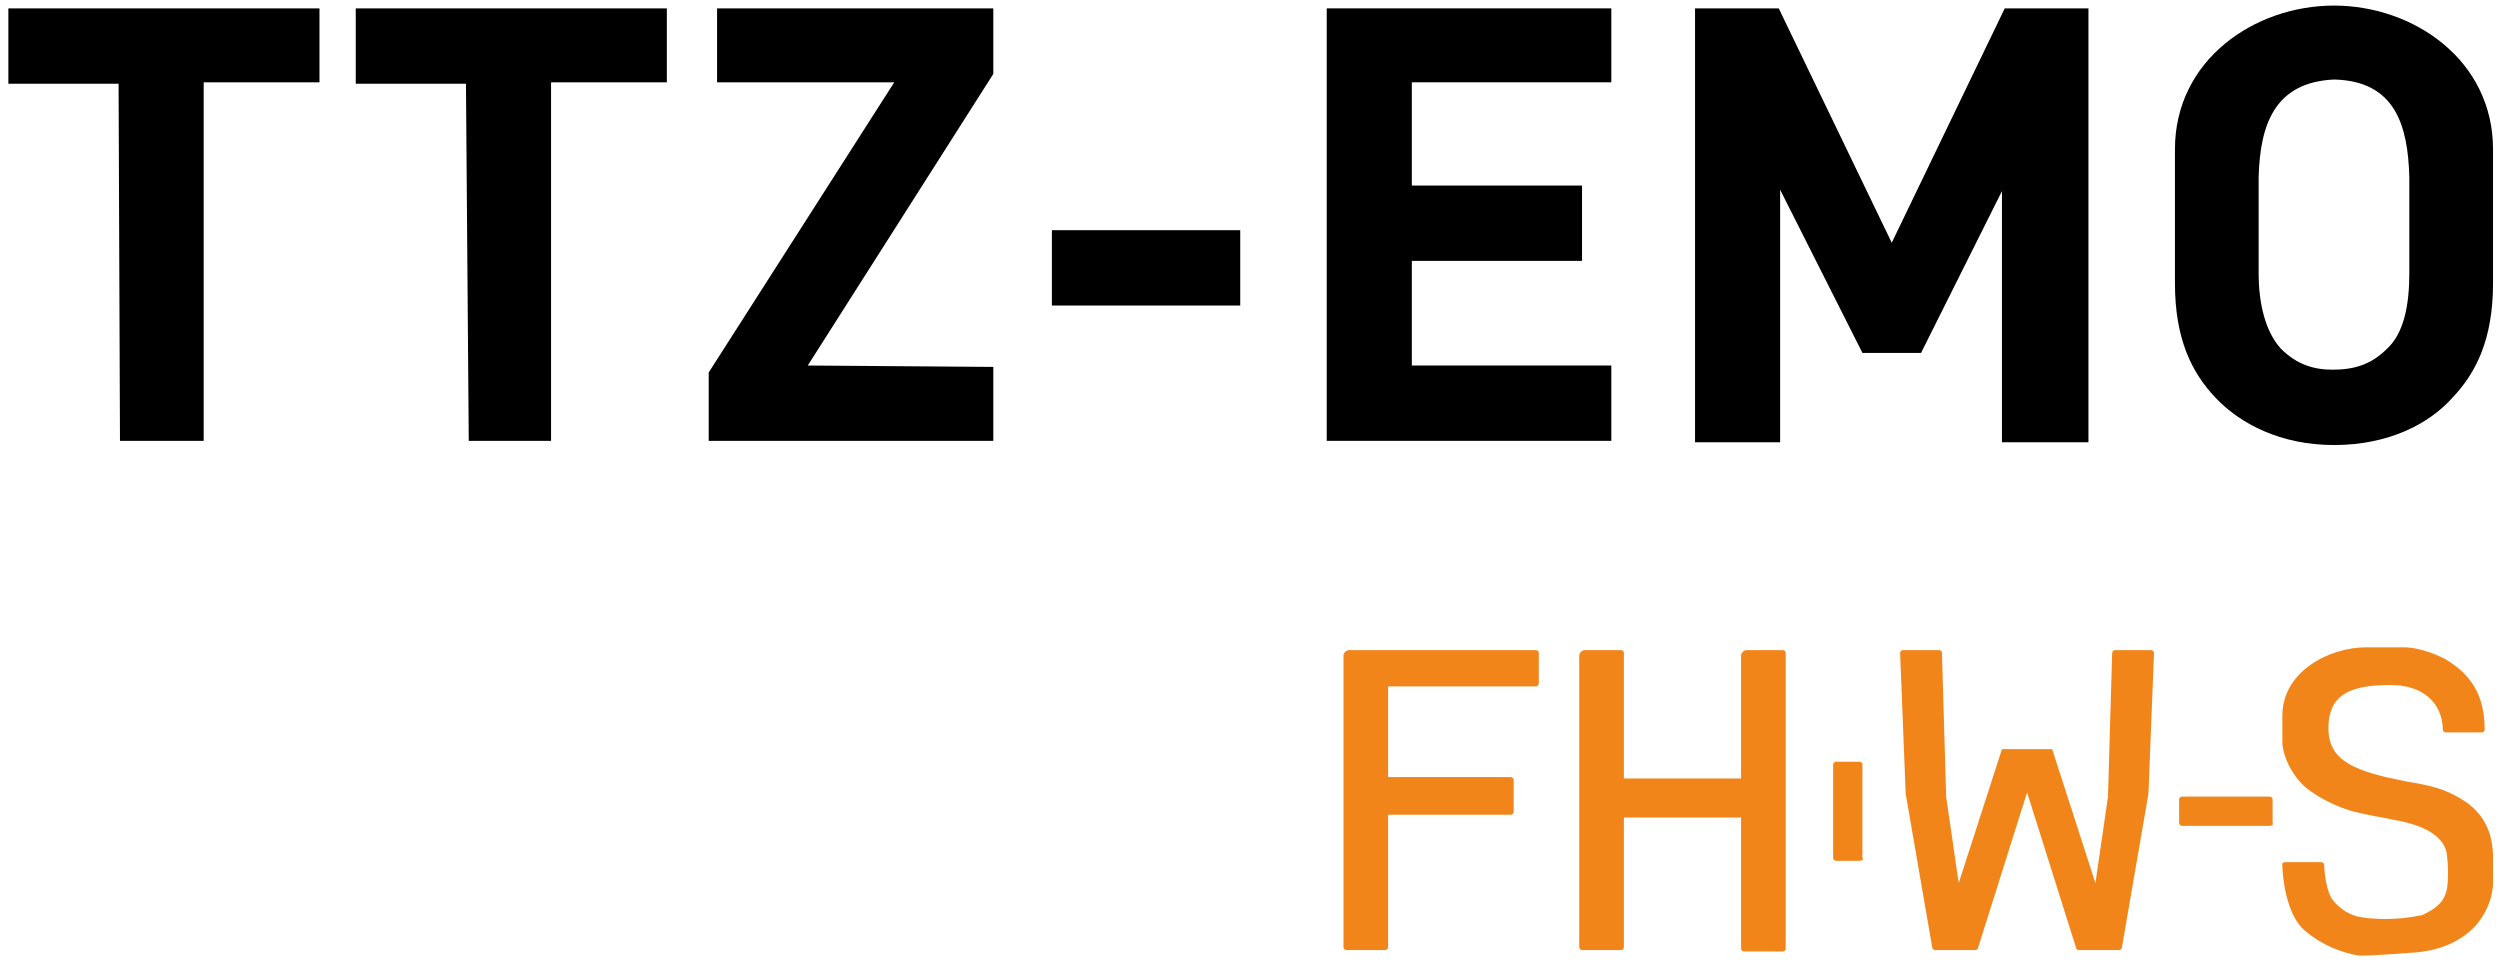
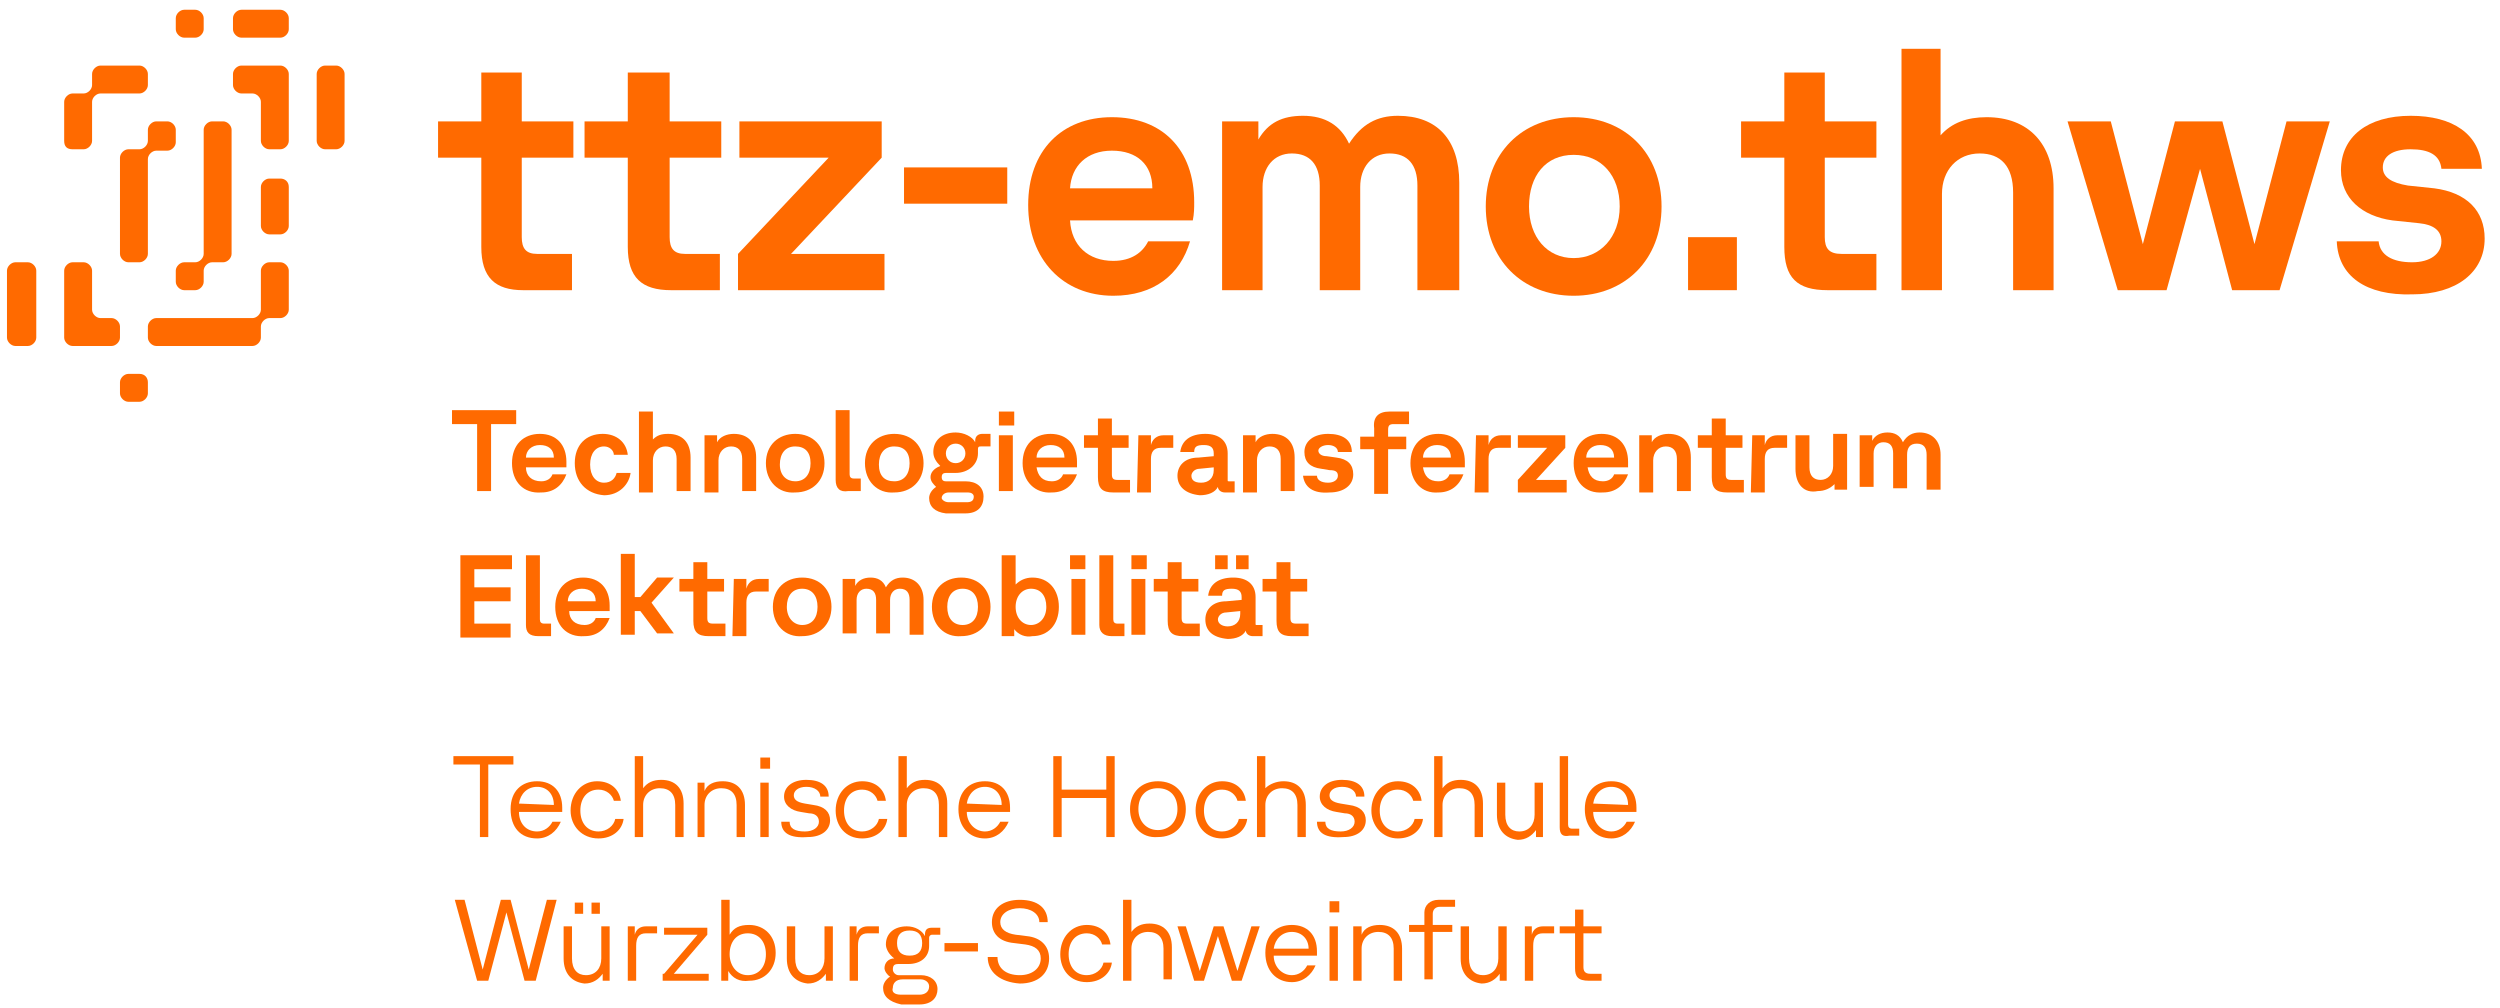
- <svg xmlns="http://www.w3.org/2000/svg" version="1.1" id="Ebene_1" x="0px" y="0px" viewBox="0 0 179.2 69" style="enable-background:new 0 0 179.2 69;" xml:space="preserve">
+ <svg xmlns="http://www.w3.org/2000/svg" version="1.1" id="Ebene_1" x="0px" y="0px" viewBox="0 0 179.2 72.2" style="enable-background:new 0 0 179.2 72.2;" xml:space="preserve">
  <style type="text/css">
- 	.st0{fill:#F1851A;}
+ 	.st0{fill:#FF6A00;}
</style>
-   <polygon points="14.6,31.6 14.6,5.9 22.9,5.9 22.9,0.6 0.6,0.6 0.6,6 8.5,6 8.6,31.6 " />
-   <polygon points="39.5,31.6 39.5,5.9 47.8,5.9 47.8,0.6 25.5,0.6 25.5,6 33.4,6 33.6,31.6 " />
-   <polygon points="51.4,0.6 51.4,5.9 64.1,5.9 50.8,26.7 50.8,31.6 71.2,31.6 71.2,26.3 57.9,26.2 71.2,5.3 71.2,0.6 " />
-   <rect x="75.4" y="16.5" width="13.5" height="5.4" />
-   <polygon points="95.1,0.6 115.5,0.6 115.5,5.9 101.2,5.9 101.2,13.3 113.4,13.3 113.4,18.7 101.2,18.7 101.2,26.2 115.5,26.2   115.5,31.6 95.1,31.6 " />
-   <polygon points="121.5,0.6 127.5,0.6 135.6,17.4 143.7,0.6 149.7,0.6 149.7,31.7 143.5,31.7 143.5,13.7 137.7,25.3 133.5,25.3   127.6,13.6 127.6,31.7 121.5,31.7 " />
-   <line x1="178.8" y1="12.9" x2="178.8" y2="17.2" />
-   <line x1="161.9" y1="16.9" x2="161.9" y2="14.1" />
-   <path d="M163.5,25c-1.1-1.2-1.6-3.2-1.6-5.4c0-3.1,0-6.9,0-6.9c0.1-3.7,1.1-6.8,5.4-7l0,0l0,0c4.4,0.1,5.3,3.3,5.4,7  c0,0,0,3.8,0,6.9c0,2.3-0.4,4.3-1.6,5.4c-1.1,1.1-2.3,1.5-3.9,1.5C165.8,26.5,164.6,26.1,163.5,25z M167.3,31.9  c3.9,0,6.8-1.5,8.5-3.4c1.7-1.8,2.9-4.2,2.9-8.2s0-3.9,0-9.6c0-6.4-5.7-10.3-11.4-10.3c-5.7,0-11.4,3.9-11.4,10.3c0,5.7,0,5.6,0,9.6  s1.2,6.4,2.9,8.2C160.6,30.4,163.5,31.9,167.3,31.9z" />
-   <path class="st0" d="M99.5,67.9c0,0.1-0.1,0.2-0.2,0.2h-1.1h-1.7c-0.1,0-0.2-0.1-0.2-0.2V47c0-0.2,0.2-0.4,0.4-0.4h13.4  c0.1,0,0.2,0.1,0.2,0.2V49c0,0.1-0.1,0.2-0.2,0.2H99.5v6.5h8.8c0.1,0,0.2,0.1,0.2,0.2v2.3c0,0.1-0.1,0.2-0.2,0.2h-8.8V67.9z" />
-   <path class="st0" d="M116.4,67.9c0,0.1-0.1,0.2-0.2,0.2h-2.8c-0.1,0-0.2-0.1-0.2-0.2V47c0-0.2,0.2-0.4,0.4-0.4h2.6  c0.1,0,0.2,0.1,0.2,0.2v9h8.4V47c0-0.2,0.2-0.4,0.4-0.4h2.6c0.1,0,0.2,0.1,0.2,0.2v21.2c0,0.1-0.1,0.2-0.2,0.2H125  c-0.1,0-0.2-0.1-0.2-0.2v-9.4h-8.4V67.9z" />
-   <path class="st0" d="M133.3,61.7h-1.7c-0.1,0-0.2-0.1-0.2-0.2v-6.7c0-0.1,0.1-0.2,0.2-0.2h1.7c0.1,0,0.2,0.1,0.2,0.2v6.7  C133.6,61.6,133.5,61.7,133.3,61.7z" />
-   <path class="st0" d="M162.7,59.2h-6.3c-0.1,0-0.2-0.1-0.2-0.2v-1.7c0-0.1,0.1-0.2,0.2-0.2h6.3c0.1,0,0.2,0.1,0.2,0.2V59  C163,59.1,162.8,59.2,162.7,59.2z" />
-   <path class="st0" d="M145.3,56.8l3.5,11.1c0,0.1,0.1,0.2,0.2,0.2h2.9c0.1,0,0.2-0.1,0.2-0.2l1.9-11l0.4-10.1c0-0.1-0.1-0.2-0.2-0.2  h-2.6c-0.1,0-0.2,0.1-0.2,0.2l-0.3,10.3l-0.9,6.2l-3.1-9.6h-1.8h-1.8l-3.1,9.6l-0.9-6.2l-0.3-10.3c0-0.1-0.1-0.2-0.2-0.2h-2.6  c-0.1,0-0.2,0.1-0.2,0.2l0.4,10.1l1.9,11c0,0.1,0.1,0.2,0.2,0.2h2.9c0.1,0,0.2-0.1,0.2-0.2L145.3,56.8z" />
-   <path class="st0" d="M172.7,68.3c2.3-0.1,3.8-0.9,4.8-2c1-1.2,1.2-2.4,1.2-3c0-0.4,0-1.3,0-2.1c-0.1-2-1-3.2-2.4-4  c-1.2-0.7-2.1-0.9-3.9-1.2c-3.5-0.7-5.5-1.4-5.5-3.8c0-2.3,1.4-3.1,4.4-3.1s3.8,1.9,3.8,3.2c0,0.1,0.1,0.2,0.2,0.2l2.6,0  c0.1,0,0.2-0.1,0.2-0.2c0-2.5-1-4-2.9-5.1c-0.2-0.1-1.6-0.8-2.9-0.8c0,0-1,0-2.7,0c-2.6,0-6,1.7-6,4.9c0,0,0,0.1,0,1.9  c0,0.9,0.7,2.6,2,3.5c1,0.7,2.1,1.2,3.2,1.5c2.2,0.5,3.4,0.6,4.5,1c1.1,0.4,2,1.1,2.1,2.1c0.1,0.8,0.1,1.8,0,2.4  c-0.1,0.4-0.2,1.2-1.8,1.9c-1.9,0.4-3.6,0.3-4.6,0.1c-0.8-0.2-1.4-0.7-1.8-1.2c-0.4-0.5-0.6-1.9-0.6-2.5c0-0.1-0.1-0.2-0.2-0.2h-2.6  c-0.1,0-0.3,0.1-0.2,0.2c0,0.9,0.3,3.6,1.6,4.7c1.3,1.1,2.7,1.6,3.9,1.8C170.3,68.5,172.7,68.3,172.7,68.3z" />
+   <g id="type">
+     <g>
+       <path class="st0" d="M34.5,17.7v-6.4h-3.1V8.7h3.1V5.2h2.9v3.5h3.7v2.6h-3.7v5.7c0,0.8,0.3,1.2,1.1,1.2h2.5v2.6h-3.5    C35.5,20.8,34.5,19.9,34.5,17.7z" />
+       <path class="st0" d="M45,17.7v-6.4h-3.1V8.7H45V5.2H48v3.5h3.7v2.6H48v5.7c0,0.8,0.3,1.2,1.1,1.2h2.5v2.6h-3.5    C46,20.8,45,19.9,45,17.7z" />
+       <path class="st0" d="M52.9,18.2l6.5-6.9H53V8.7h10.2v2.6l-6.5,6.9h6.7v2.6H52.9L52.9,18.2L52.9,18.2z" />
+       <path class="st0" d="M72.2,14.6h-7.4V12h7.4V14.6z" />
+       <path class="st0" d="M73.7,14.7c0-3.9,2.4-6.3,6-6.3c3.6,0,5.9,2.3,5.9,6.1c0,0.4,0,0.8-0.1,1.3h-8.8c0.1,1.8,1.3,2.9,3.1,2.9    c1.3,0,2.1-0.6,2.5-1.4h3c-0.7,2.4-2.6,3.9-5.5,3.9C76.2,21.2,73.7,18.6,73.7,14.7z M82.6,13.5L82.6,13.5c0-1.7-1.1-2.7-2.9-2.7    c-1.8,0-2.9,1.1-3,2.7H82.6z" />
+       <path class="st0" d="M87.6,8.7h2.6V10c0.7-1.2,1.7-1.7,3.2-1.7c1.6,0,2.7,0.7,3.3,2c0.9-1.4,2-2,3.5-2c2.8,0,4.4,1.7,4.4,4.8v7.7    h-3v-7.5c0-1.5-0.7-2.3-2-2.3c-1.3,0-2.1,1-2.1,2.4v7.4h-2.9v-7.5c0-1.5-0.7-2.3-2-2.3c-1.3,0-2.1,1-2.1,2.4v7.4h-2.9V8.7    L87.6,8.7z" />
+       <path class="st0" d="M106.5,14.8c0-3.8,2.6-6.4,6.3-6.4c3.7,0,6.3,2.6,6.3,6.4s-2.6,6.4-6.3,6.4C109.1,21.2,106.5,18.6,106.5,14.8    z M112.8,18.5c1.9,0,3.3-1.5,3.3-3.7s-1.3-3.7-3.3-3.7s-3.2,1.5-3.2,3.7S110.9,18.5,112.8,18.5z" />
+       <path class="st0" d="M121,17h3.5v3.8H121V17z" />
+       <path class="st0" d="M127.9,17.7v-6.4h-3.1V8.7h3.1V5.2h2.9v3.5h3.7v2.6h-3.7v5.7c0,0.8,0.3,1.2,1.2,1.2h2.5v2.6H131    C128.8,20.8,127.9,19.9,127.9,17.7z" />
+       <path class="st0" d="M136.2,3.5h2.9v6.2c0.8-0.9,1.9-1.3,3.3-1.3c3,0,4.8,1.9,4.8,5.1v7.3h-2.9v-7c0-1.9-0.9-2.8-2.4-2.8    c-1.6,0-2.7,1.2-2.7,2.9v6.9h-2.9V3.5z" />
+       <path class="st0" d="M148.2,8.7h3.1l2.3,8.8l2.3-8.8h3.4l2.3,8.8l2.3-8.8h3.1l-3.6,12.1H160l-2.3-8.7l-2.4,8.7h-3.5L148.2,8.7z" />
+       <path class="st0" d="M167.5,17.3h3c0.1,1,1,1.5,2.4,1.5c1.3,0,2.1-0.6,2.1-1.5c0-0.8-0.6-1.2-1.6-1.3l-1.9-0.2    c-2.2-0.3-3.7-1.6-3.7-3.6c0-2.4,1.9-3.9,5-3.9c3,0,5,1.3,5.1,3.8h-2.9c-0.1-1-0.9-1.4-2.2-1.4c-1.3,0-2,0.5-2,1.3    c0,0.7,0.6,1.1,1.8,1.3l1.9,0.2c2.3,0.3,3.6,1.6,3.6,3.6c0,2.4-2,4-5.2,4C169.6,21.2,167.6,19.8,167.5,17.3z" />
+     </g>
+     <g>
+       <g>
+         <path class="st0" d="M34.2,30.4h-1.8v-1H37v1h-1.8v4.8h-1V30.4z" />
+         <path class="st0" d="M36.7,33.2c0-1.3,0.8-2.1,2-2.1s1.9,0.8,1.9,2c0,0.1,0,0.3,0,0.4h-2.9c0,0.6,0.4,1,1.1,1     c0.4,0,0.7-0.2,0.8-0.5h1c-0.3,0.8-0.9,1.3-1.8,1.3C37.5,35.4,36.7,34.5,36.7,33.2z M39.7,32.8L39.7,32.8c0-0.6-0.4-0.9-1-0.9     c-0.6,0-1,0.4-1,0.9H39.7z" />
+         <path class="st0" d="M41.2,33.2c0-1.3,0.8-2.1,2-2.1c1,0,1.7,0.6,1.8,1.5h-1C44,32.3,43.7,32,43.3,32c-0.6,0-1,0.5-1,1.3     c0,0.8,0.4,1.3,1,1.3c0.5,0,0.8-0.3,0.9-0.7h1c-0.1,0.8-0.8,1.6-1.9,1.6C42,35.4,41.2,34.5,41.2,33.2z" />
+         <path class="st0" d="M45.8,29.5h1v2c0.3-0.3,0.6-0.4,1.1-0.4c1,0,1.6,0.6,1.6,1.7v2.4h-1v-2.3c0-0.6-0.3-0.9-0.8-0.9     s-0.9,0.4-0.9,1v2.3h-1L45.8,29.5L45.8,29.5z" />
+         <path class="st0" d="M50.5,31.2h0.9v0.5c0.2-0.4,0.7-0.6,1.2-0.6c1,0,1.6,0.6,1.6,1.7v2.4h-1v-2.3c0-0.6-0.3-0.9-0.8-0.9     s-0.9,0.4-0.9,1v2.3h-1L50.5,31.2L50.5,31.2z" />
+         <path class="st0" d="M54.9,33.2c0-1.3,0.9-2.1,2.1-2.1c1.3,0,2.1,0.9,2.1,2.1c0,1.3-0.9,2.1-2.1,2.1     C55.8,35.4,54.9,34.5,54.9,33.2z M57,34.5c0.7,0,1.1-0.5,1.1-1.3S57.7,32,57,32s-1.1,0.5-1.1,1.3S56.4,34.5,57,34.5z" />
+         <path class="st0" d="M59.9,34.4v-5h1v4.6c0,0.2,0.1,0.3,0.3,0.3h0.5v0.9h-0.9C60.2,35.3,59.9,35,59.9,34.4z" />
+         <path class="st0" d="M62,33.2c0-1.3,0.9-2.1,2.1-2.1c1.3,0,2.1,0.9,2.1,2.1c0,1.3-0.9,2.1-2.1,2.1C62.9,35.4,62,34.5,62,33.2z      M64.1,34.5c0.7,0,1.1-0.5,1.1-1.3S64.8,32,64.1,32c-0.7,0-1.1,0.5-1.1,1.3S63.4,34.5,64.1,34.5z" />
+         <path class="st0" d="M66.6,35.7c0-0.3,0.2-0.6,0.5-0.8c-0.2-0.2-0.4-0.4-0.4-0.7c0-0.3,0.2-0.6,0.7-0.8c-0.3-0.3-0.5-0.6-0.5-1     c0-0.8,0.6-1.4,1.6-1.4c0.6,0,1.2,0.3,1.4,0.7v-0.1c0-0.4,0.3-0.5,0.5-0.5h0.6v0.9h-0.7c-0.1,0-0.2,0-0.2,0.2v0.3     c0,0.8-0.7,1.4-1.6,1.4h-0.7c-0.2,0-0.3,0.1-0.3,0.3c0,0.2,0.1,0.3,0.3,0.3h1.4c0.8,0,1.3,0.4,1.3,1.1c0,0.7-0.4,1.2-1.3,1.2     h-1.4C67,36.7,66.6,36.3,66.6,35.7z M68,36h1.3c0.3,0,0.5-0.1,0.5-0.4c0-0.2-0.2-0.3-0.4-0.3H68c-0.3,0-0.5,0.2-0.5,0.4     C67.5,35.8,67.7,36,68,36z M68.5,33.2c0.4,0,0.7-0.3,0.7-0.7s-0.3-0.7-0.7-0.7s-0.7,0.3-0.7,0.7S68.1,33.2,68.5,33.2z" />
+         <path class="st0" d="M71.6,29.5h1.1v1h-1.1V29.5z M71.6,31.2h1v4h-1V31.2z" />
+         <path class="st0" d="M73.3,33.2c0-1.3,0.8-2.1,2-2.1c1.2,0,1.9,0.8,1.9,2c0,0.1,0,0.3,0,0.4h-2.9c0.1,0.6,0.4,1,1.1,1     c0.4,0,0.7-0.2,0.8-0.5h1c-0.3,0.8-0.9,1.3-1.8,1.3C74.2,35.4,73.3,34.5,73.3,33.2z M76.3,32.8L76.3,32.8c0-0.6-0.4-0.9-1-0.9     s-1,0.4-1,0.9H76.3z" />
+         <path class="st0" d="M78.7,34.2v-2.1h-1v-0.9h1V30h1v1.2h1.2v0.9h-1.2V34c0,0.3,0.1,0.4,0.4,0.4h0.9v0.9h-1.2     C79,35.3,78.7,35,78.7,34.2z" />
+         <path class="st0" d="M81.6,31.2h0.9v0.7c0.1-0.4,0.4-0.7,0.9-0.7h0.7v0.9h-0.9c-0.5,0-0.7,0.3-0.7,0.8v2.4h-1L81.6,31.2     L81.6,31.2z" />
+         <path class="st0" d="M84.4,34.1c0-0.7,0.5-1.3,1.5-1.3l1.1-0.1v-0.2c0-0.4-0.2-0.6-0.7-0.6c-0.5,0-0.7,0.1-0.7,0.5h-1     c0.1-0.8,0.7-1.3,1.8-1.3c1,0,1.6,0.5,1.6,1.4v1.9c0,0.1,0,0.1,0.1,0.1h0.4v0.8h-0.7c-0.3,0-0.5-0.2-0.5-0.4v0     c-0.2,0.4-0.7,0.6-1.3,0.6C85,35.4,84.4,34.9,84.4,34.1z M86.1,34.6c0.5,0,0.9-0.3,0.9-0.9v-0.2l-1,0.1c-0.4,0-0.6,0.3-0.6,0.5     C85.4,34.4,85.6,34.6,86.1,34.6z" />
+         <path class="st0" d="M89.1,31.2h0.9v0.5c0.2-0.4,0.7-0.6,1.2-0.6c1,0,1.6,0.6,1.6,1.7v2.4h-1v-2.3c0-0.6-0.3-0.9-0.8-0.9     s-0.9,0.4-0.9,1v2.3h-1L89.1,31.2L89.1,31.2z" />
+         <path class="st0" d="M93.4,34.1h1c0,0.3,0.3,0.5,0.8,0.5c0.4,0,0.7-0.2,0.7-0.5c0-0.3-0.2-0.4-0.6-0.4l-0.6-0.1     c-0.8-0.1-1.2-0.5-1.2-1.2c0-0.8,0.7-1.3,1.7-1.3c1,0,1.7,0.4,1.7,1.3h-1c0-0.3-0.3-0.5-0.7-0.5s-0.7,0.2-0.7,0.4     c0,0.2,0.2,0.4,0.6,0.4l0.7,0.1c0.8,0.1,1.2,0.5,1.2,1.2c0,0.8-0.7,1.3-1.7,1.3C94.1,35.4,93.5,34.9,93.4,34.1z" />
+         <path class="st0" d="M99.6,29.5h1.4v0.9h-1.1c-0.3,0-0.4,0.1-0.4,0.4v0.5h1.3v0.9h-1.3v3.2h-1v-3.2h-1v-0.9h1v-0.6     C98.4,29.9,98.8,29.5,99.6,29.5z" />
+         <path class="st0" d="M101.1,33.2c0-1.3,0.8-2.1,2-2.1c1.2,0,1.9,0.8,1.9,2c0,0.1,0,0.3,0,0.4H102c0.1,0.6,0.4,1,1.1,1     c0.4,0,0.7-0.2,0.8-0.5h1c-0.3,0.8-0.9,1.3-1.8,1.3C101.9,35.4,101.1,34.5,101.1,33.2z M104,32.8L104,32.8c0-0.6-0.4-0.9-1-0.9     s-1,0.4-1,0.9H104z" />
+         <path class="st0" d="M105.8,31.2h0.9v0.7c0.1-0.4,0.4-0.7,0.9-0.7h0.7v0.9h-0.9c-0.5,0-0.7,0.3-0.7,0.8v2.4h-1L105.8,31.2     L105.8,31.2z" />
+         <path class="st0" d="M108.8,34.4l2.1-2.3h-2.1v-0.9h3.4v0.9l-2.1,2.3h2.2v0.9h-3.5V34.4L108.8,34.4z" />
+         <path class="st0" d="M112.8,33.2c0-1.3,0.8-2.1,2-2.1c1.2,0,1.9,0.8,1.9,2c0,0.1,0,0.3,0,0.4h-2.9c0.1,0.6,0.4,1,1.1,1     c0.4,0,0.7-0.2,0.8-0.5h1c-0.3,0.8-0.9,1.3-1.8,1.3C113.6,35.4,112.8,34.5,112.8,33.2z M115.7,32.8L115.7,32.8     c0-0.6-0.4-0.9-1-0.9c-0.6,0-1,0.4-1,0.9H115.7z" />
+         <path class="st0" d="M117.5,31.2h0.9v0.5c0.2-0.4,0.7-0.6,1.2-0.6c1,0,1.6,0.6,1.6,1.7v2.4h-1v-2.3c0-0.6-0.3-0.9-0.8-0.9     s-0.9,0.4-0.9,1v2.3h-1L117.5,31.2L117.5,31.2z" />
+         <path class="st0" d="M122.7,34.2v-2.1h-1v-0.9h1V30h1v1.2h1.2v0.9h-1.2V34c0,0.3,0.1,0.4,0.4,0.4h0.9v0.9h-1.2     C123,35.3,122.7,35,122.7,34.2z" />
+         <path class="st0" d="M125.6,31.2h0.9v0.7c0.1-0.4,0.4-0.7,0.9-0.7h0.7v0.9h-0.9c-0.5,0-0.7,0.3-0.7,0.8v2.4h-1L125.6,31.2     L125.6,31.2z" />
+         <path class="st0" d="M128.7,33.6v-2.4h1v2.3c0,0.6,0.3,0.9,0.8,0.9s0.9-0.4,0.9-1v-2.3h1v4h-0.9v-0.4c-0.3,0.3-0.7,0.5-1.2,0.5     C129.3,35.4,128.7,34.7,128.7,33.6z" />
+         <path class="st0" d="M133.3,31.2h0.9v0.4c0.2-0.4,0.6-0.6,1.1-0.6c0.5,0,0.9,0.2,1.1,0.7c0.3-0.5,0.7-0.7,1.2-0.7     c0.9,0,1.5,0.6,1.5,1.6v2.5h-1v-2.5c0-0.5-0.2-0.8-0.7-0.8s-0.7,0.3-0.7,0.8v2.4h-1v-2.5c0-0.5-0.2-0.8-0.7-0.8     c-0.4,0-0.7,0.3-0.7,0.8v2.4h-1L133.3,31.2L133.3,31.2z" />
+         <path class="st0" d="M33,39.8h3.7v1H34v1.3h2.6v1H34v1.6h2.6v1H33V39.8z" />
+         <path class="st0" d="M37.7,44.8v-5h1v4.6c0,0.2,0.1,0.3,0.3,0.3h0.5v0.9h-0.9C37.9,45.6,37.7,45.3,37.7,44.8z" />
+         <path class="st0" d="M39.8,43.5c0-1.3,0.8-2.1,2-2.1s1.9,0.8,1.9,2c0,0.1,0,0.3,0,0.4h-2.9c0,0.6,0.4,1,1.1,1     c0.4,0,0.7-0.2,0.8-0.5h1c-0.3,0.8-0.9,1.3-1.8,1.3C40.6,45.7,39.8,44.8,39.8,43.5z M42.7,43.1L42.7,43.1c0-0.6-0.4-0.9-1-0.9     c-0.6,0-1,0.4-1,0.9H42.7z" />
+         <path class="st0" d="M45.9,43.8h-0.4v1.7h-1v-5.8h1v3.1h0.4l1.2-1.4h1.2l-1.6,1.8l1.6,2.2h-1.2L45.9,43.8z" />
+         <path class="st0" d="M49.7,44.5v-2.1h-1v-0.9h1v-1.2h1v1.2h1.2v0.9h-1.2v1.9c0,0.3,0.1,0.4,0.4,0.4h0.9v0.9h-1.2     C50,45.6,49.7,45.3,49.7,44.5z" />
+         <path class="st0" d="M52.6,41.5h0.9v0.7c0.1-0.4,0.4-0.7,0.9-0.7h0.7v0.9h-0.9c-0.5,0-0.7,0.3-0.7,0.8v2.4h-1L52.6,41.5     L52.6,41.5z" />
+         <path class="st0" d="M55.4,43.5c0-1.3,0.9-2.1,2.1-2.1c1.3,0,2.1,0.9,2.1,2.1c0,1.3-0.9,2.1-2.1,2.1     C56.3,45.7,55.4,44.8,55.4,43.5z M57.5,44.8c0.7,0,1.1-0.5,1.1-1.3c0-0.8-0.4-1.3-1.1-1.3s-1.1,0.5-1.1,1.3     C56.4,44.3,56.9,44.8,57.5,44.8z" />
+         <path class="st0" d="M60.4,41.5h0.9V42c0.2-0.4,0.6-0.6,1.1-0.6c0.5,0,0.9,0.2,1.1,0.7c0.3-0.5,0.7-0.7,1.2-0.7     c0.9,0,1.5,0.6,1.5,1.6v2.5h-1V43c0-0.5-0.2-0.8-0.7-0.8c-0.4,0-0.7,0.3-0.7,0.8v2.4h-1V43c0-0.5-0.2-0.8-0.7-0.8     c-0.4,0-0.7,0.3-0.7,0.8v2.4h-1L60.4,41.5L60.4,41.5L60.4,41.5z" />
+         <path class="st0" d="M66.8,43.5c0-1.3,0.9-2.1,2.1-2.1c1.3,0,2.1,0.9,2.1,2.1c0,1.3-0.9,2.1-2.1,2.1     C67.7,45.7,66.8,44.8,66.8,43.5z M69,44.8c0.7,0,1.1-0.5,1.1-1.3c0-0.8-0.4-1.3-1.1-1.3c-0.7,0-1.1,0.5-1.1,1.3     C67.9,44.3,68.3,44.8,69,44.8z" />
+         <path class="st0" d="M72.7,45.1v0.5h-0.9v-5.8h1v2.1c0.3-0.3,0.7-0.5,1.2-0.5c1.2,0,1.9,0.9,1.9,2.1c0,1.3-0.8,2.1-1.9,2.1     C73.5,45.7,73,45.5,72.7,45.1z M73.9,44.8c0.6,0,1.1-0.5,1.1-1.3c0-0.8-0.4-1.3-1.1-1.3c-0.6,0-1.1,0.5-1.1,1.3     C72.8,44.3,73.3,44.8,73.9,44.8z" />
+         <path class="st0" d="M76.7,39.8h1.1v1h-1.1V39.8z M76.8,41.5h1v4h-1V41.5z" />
+         <path class="st0" d="M78.8,44.8v-5h1v4.6c0,0.2,0.1,0.3,0.3,0.3h0.5v0.9h-0.9C79.1,45.6,78.8,45.3,78.8,44.8z" />
+         <path class="st0" d="M81.1,39.8h1.1v1h-1.1V39.8z M81.1,41.5h1v4h-1V41.5z" />
+         <path class="st0" d="M83.7,44.5v-2.1h-1v-0.9h1v-1.2h1v1.2h1.2v0.9h-1.2v1.9c0,0.3,0.1,0.4,0.4,0.4h0.9v0.9h-1.2     C84,45.6,83.7,45.3,83.7,44.5z" />
+         <path class="st0" d="M86.4,44.4c0-0.7,0.5-1.3,1.5-1.3l1.1-0.1v-0.2c0-0.4-0.2-0.6-0.7-0.6c-0.5,0-0.7,0.1-0.7,0.5h-1     c0.1-0.8,0.7-1.3,1.8-1.3c1,0,1.6,0.5,1.6,1.4v1.9c0,0.1,0,0.1,0.1,0.1h0.4v0.8h-0.7c-0.3,0-0.5-0.2-0.5-0.4v0     c-0.2,0.4-0.7,0.6-1.3,0.6C86.9,45.7,86.4,45.2,86.4,44.4z M87.1,39.8H88v1h-0.9V39.8z M88,44.9c0.5,0,0.9-0.3,0.9-0.9v-0.2     l-1,0.1c-0.4,0-0.6,0.3-0.6,0.5C87.3,44.7,87.6,44.9,88,44.9z M88.6,39.8h0.9v1h-0.9V39.8z" />
+         <path class="st0" d="M91.5,44.5v-2.1h-1v-0.9h1v-1.2h1v1.2h1.2v0.9h-1.2v1.9c0,0.3,0.1,0.4,0.4,0.4h0.9v0.9h-1.2     C91.8,45.6,91.5,45.3,91.5,44.5z" />
+       </g>
+     </g>
+     <g>
+       <path class="st0" d="M34.3,54.8h-1.8v-0.6h4.3v0.6h-1.8V60h-0.6V54.8z" />
+       <path class="st0" d="M36.6,58c0-1.3,0.8-2,1.9-2c1.1,0,1.8,0.7,1.8,1.9c0,0.1,0,0.2,0,0.3h-3.1c0,0.8,0.5,1.4,1.3,1.4    c0.5,0,0.9-0.3,1.1-0.7h0.6c-0.3,0.7-0.9,1.2-1.7,1.2C37.3,60.1,36.6,59.3,36.6,58z M39.7,57.7L39.7,57.7c0-0.8-0.5-1.3-1.2-1.3    c-0.7,0-1.2,0.5-1.3,1.2L39.7,57.7L39.7,57.7z" />
+       <path class="st0" d="M40.9,58.1c0-1.2,0.8-2.1,1.9-2.1c1,0,1.6,0.6,1.7,1.4H44c-0.1-0.4-0.5-0.8-1.1-0.8c-0.8,0-1.3,0.6-1.3,1.5    s0.5,1.5,1.3,1.5c0.6,0,1.1-0.4,1.2-0.9h0.6c-0.1,0.8-0.8,1.4-1.8,1.4C41.7,60.1,40.9,59.2,40.9,58.1z" />
+       <path class="st0" d="M45.5,54.2h0.6v2.3c0.3-0.4,0.7-0.6,1.3-0.6c1,0,1.6,0.6,1.6,1.7V60h-0.6v-2.3c0-0.8-0.4-1.2-1.1-1.2    c-0.7,0-1.2,0.5-1.2,1.2V60h-0.6V54.2z" />
+       <path class="st0" d="M50,56.1h0.5v0.6c0.2-0.5,0.7-0.7,1.3-0.7c1,0,1.6,0.6,1.6,1.7V60h-0.6v-2.3c0-0.8-0.4-1.2-1.1-1.2    c-0.7,0-1.2,0.5-1.2,1.2V60H50V56.1z" />
+       <path class="st0" d="M54.5,54.3h0.7v0.8h-0.7V54.3z M54.5,56.1h0.6V60h-0.6V56.1z" />
+       <path class="st0" d="M56,58.9h0.6c0,0.5,0.4,0.7,1.1,0.7c0.6,0,1-0.3,1-0.7c0-0.4-0.3-0.6-0.7-0.6l-0.6-0.1    c-0.7-0.1-1.2-0.5-1.2-1.1c0-0.7,0.6-1.2,1.6-1.2s1.6,0.4,1.6,1.2h-0.6c0-0.4-0.4-0.7-1-0.7c-0.6,0-0.9,0.3-0.9,0.6    c0,0.3,0.2,0.5,0.8,0.6l0.6,0.1c0.8,0.1,1.2,0.5,1.2,1.1c0,0.7-0.6,1.2-1.6,1.2C56.6,60.1,56,59.7,56,58.9z" />
+       <path class="st0" d="M59.9,58.1c0-1.2,0.8-2.1,1.9-2.1c1,0,1.6,0.6,1.7,1.4h-0.6c-0.1-0.4-0.5-0.8-1.1-0.8c-0.8,0-1.3,0.6-1.3,1.5    s0.5,1.5,1.3,1.5c0.6,0,1.1-0.4,1.2-0.9h0.6c-0.1,0.8-0.8,1.4-1.8,1.4C60.6,60.1,59.9,59.2,59.9,58.1z" />
+       <path class="st0" d="M64.4,54.2H65v2.3c0.3-0.4,0.7-0.6,1.3-0.6c1,0,1.6,0.6,1.6,1.7V60h-0.6v-2.3c0-0.8-0.4-1.2-1.1-1.2    c-0.7,0-1.2,0.5-1.2,1.2V60h-0.6V54.2z" />
+       <path class="st0" d="M68.7,58c0-1.3,0.8-2,1.9-2s1.8,0.7,1.8,1.9c0,0.1,0,0.2,0,0.3h-3.1c0,0.8,0.6,1.4,1.3,1.4    c0.5,0,0.9-0.3,1.1-0.7h0.6c-0.3,0.7-0.9,1.2-1.7,1.2C69.5,60.1,68.7,59.3,68.7,58z M71.8,57.7L71.8,57.7c0-0.8-0.5-1.3-1.2-1.3    c-0.7,0-1.2,0.5-1.3,1.2L71.8,57.7L71.8,57.7z" />
+       <path class="st0" d="M79.3,57.2h-3.2V60h-0.6v-5.8h0.6v2.4h3.2v-2.4h0.6V60h-0.6V57.2z" />
+       <path class="st0" d="M81,58c0-1.2,0.8-2,2-2c1.2,0,2,0.8,2,2c0,1.2-0.8,2-2,2C81.8,60.1,81,59.2,81,58z M83,59.5    c0.8,0,1.4-0.6,1.4-1.5c0-0.9-0.5-1.5-1.4-1.5s-1.4,0.6-1.4,1.5S82.2,59.5,83,59.5z" />
+       <path class="st0" d="M85.7,58.1c0-1.2,0.8-2.1,1.9-2.1c1,0,1.6,0.6,1.7,1.4h-0.6c-0.1-0.4-0.5-0.8-1.1-0.8c-0.8,0-1.3,0.6-1.3,1.5    s0.5,1.5,1.3,1.5c0.6,0,1.1-0.4,1.2-0.9h0.6c-0.1,0.8-0.8,1.4-1.8,1.4C86.4,60.1,85.7,59.2,85.7,58.1z" />
+       <path class="st0" d="M90.1,54.2h0.6v2.3C91,56.2,91.5,56,92,56c1,0,1.6,0.6,1.6,1.7V60H93v-2.3c0-0.8-0.4-1.2-1.1-1.2    c-0.7,0-1.2,0.5-1.2,1.2V60h-0.6V54.2z" />
+       <path class="st0" d="M94.4,58.9H95c0,0.5,0.4,0.7,1.1,0.7c0.6,0,1-0.3,1-0.7c0-0.4-0.3-0.6-0.7-0.6l-0.6-0.1    c-0.7-0.1-1.2-0.5-1.2-1.1c0-0.7,0.6-1.2,1.6-1.2c1,0,1.6,0.4,1.6,1.2h-0.6c0-0.4-0.4-0.7-1-0.7c-0.6,0-0.9,0.3-0.9,0.6    c0,0.3,0.2,0.5,0.8,0.6l0.6,0.1c0.8,0.1,1.2,0.5,1.2,1.1c0,0.7-0.6,1.2-1.6,1.2C95,60.1,94.4,59.7,94.4,58.9z" />
+       <path class="st0" d="M98.3,58.1c0-1.2,0.8-2.1,1.9-2.1c1,0,1.6,0.6,1.7,1.4h-0.6c-0.1-0.4-0.5-0.8-1.1-0.8c-0.8,0-1.3,0.6-1.3,1.5    s0.5,1.5,1.3,1.5c0.6,0,1.1-0.4,1.2-0.9h0.6c-0.1,0.8-0.8,1.4-1.8,1.4C99.1,60.1,98.3,59.2,98.3,58.1z" />
+       <path class="st0" d="M102.8,54.2h0.6v2.3c0.3-0.4,0.7-0.6,1.3-0.6c1,0,1.6,0.6,1.6,1.7V60h-0.6v-2.3c0-0.8-0.4-1.2-1.1-1.2    c-0.7,0-1.2,0.5-1.2,1.2V60h-0.6L102.8,54.2L102.8,54.2L102.8,54.2z" />
+       <path class="st0" d="M107.3,58.4v-2.3h0.6v2.3c0,0.8,0.4,1.2,1,1.2c0.7,0,1.1-0.5,1.1-1.2v-2.3h0.6V60h-0.5v-0.5    c-0.3,0.4-0.7,0.7-1.3,0.7C107.9,60.1,107.3,59.5,107.3,58.4z" />
+       <path class="st0" d="M111.8,59.3v-5.1h0.6v4.9c0,0.2,0.1,0.3,0.3,0.3h0.5v0.5h-0.7C112,60,111.8,59.8,111.8,59.3z" />
+       <path class="st0" d="M113.6,58c0-1.3,0.8-2,1.9-2s1.8,0.7,1.8,1.9c0,0.1,0,0.2,0,0.3h-3.1c0,0.8,0.6,1.4,1.3,1.4    c0.5,0,0.9-0.3,1.1-0.7h0.6c-0.3,0.7-0.9,1.2-1.7,1.2C114.4,60.1,113.6,59.3,113.6,58z M116.7,57.7L116.7,57.7    c0-0.8-0.5-1.3-1.2-1.3c-0.7,0-1.2,0.5-1.3,1.2L116.7,57.7L116.7,57.7z" />
+       <path class="st0" d="M32.6,64.5h0.7l1.3,5l1.3-5h0.7l1.3,5l1.3-5h0.7l-1.5,5.8h-0.8l-1.3-4.9l-1.3,4.9h-0.8L32.6,64.5z" />
+       <path class="st0" d="M40.4,68.7v-2.3H41v2.3c0,0.8,0.4,1.2,1,1.2c0.7,0,1.1-0.5,1.1-1.2v-2.3h0.6v3.9h-0.5v-0.5    c-0.3,0.4-0.7,0.7-1.3,0.7C41,70.4,40.4,69.8,40.4,68.7z M41.2,64.7h0.6v0.8h-0.6V64.7z M42.4,64.7H43v0.8h-0.6V64.7z" />
+       <path class="st0" d="M45,66.4h0.5V67c0.1-0.4,0.4-0.6,0.8-0.6h0.8v0.5h-0.8c-0.5,0-0.7,0.3-0.7,0.9v2.5h-0.6L45,66.4L45,66.4z" />
+       <path class="st0" d="M47.6,69.8l2.4-2.8h-2.4v-0.5h3.1v0.5l-2.4,2.8h2.5v0.5h-3.3V69.8L47.6,69.8z" />
+       <path class="st0" d="M52.2,69.6v0.7h-0.5v-5.8h0.6V67c0.3-0.5,0.7-0.7,1.4-0.7c1.1,0,1.9,0.8,1.9,2s-0.8,2-1.9,2    C53,70.4,52.5,70.1,52.2,69.6z M53.6,69.9c0.8,0,1.3-0.6,1.3-1.5c0-0.9-0.5-1.5-1.3-1.5s-1.3,0.6-1.3,1.5    C52.3,69.2,52.8,69.9,53.6,69.9z" />
+       <path class="st0" d="M56.4,68.7v-2.3H57v2.3c0,0.8,0.4,1.2,1,1.2c0.7,0,1.1-0.5,1.1-1.2v-2.3h0.6v3.9h-0.5v-0.5    c-0.3,0.4-0.7,0.7-1.3,0.7C57,70.4,56.4,69.8,56.4,68.7z" />
+       <path class="st0" d="M60.9,66.4h0.5V67c0.1-0.4,0.4-0.6,0.8-0.6h0.8v0.5h-0.8c-0.5,0-0.7,0.3-0.7,0.9v2.5h-0.6L60.9,66.4    L60.9,66.4z" />
+       <path class="st0" d="M63.3,70.8c0-0.3,0.2-0.6,0.5-0.8c-0.2-0.1-0.4-0.4-0.4-0.6c0-0.4,0.3-0.7,0.7-0.7c-0.4-0.3-0.6-0.7-0.6-1    c0-0.8,0.6-1.3,1.5-1.3c0.6,0,1.1,0.3,1.3,0.7v-0.1c0-0.4,0.2-0.5,0.5-0.5h0.6v0.5h-0.6c-0.1,0-0.2,0.1-0.2,0.2v0.6    c0,0.8-0.6,1.3-1.5,1.3h-0.7c-0.3,0-0.4,0.1-0.4,0.4c0,0.2,0.2,0.4,0.4,0.4H66c0.7,0,1.2,0.4,1.2,1c0,0.6-0.4,1.1-1.3,1.1h-1.3    C63.7,71.8,63.3,71.4,63.3,70.8z M64.6,71.3h1.3c0.4,0,0.7-0.2,0.7-0.6c0-0.3-0.3-0.5-0.6-0.5h-1.3c-0.5,0-0.7,0.3-0.7,0.6    C63.9,71.1,64.1,71.3,64.6,71.3z M65.2,68.5c0.6,0,0.9-0.3,0.9-0.9s-0.3-0.9-0.9-0.9c-0.6,0-0.9,0.3-0.9,0.9S64.6,68.5,65.2,68.5z    " />
+       <path class="st0" d="M67.7,67.6h2.4v0.6h-2.4V67.6z" />
+       <path class="st0" d="M70.8,68.6h0.7c0,0.8,0.6,1.3,1.6,1.3c0.9,0,1.5-0.5,1.5-1.2c0-0.6-0.4-0.9-1.1-1l-0.8-0.1    c-1.1-0.1-1.6-0.7-1.6-1.5c0-1,0.8-1.6,2-1.6c1.3,0,2,0.6,2,1.6h-0.6c0-0.6-0.6-1-1.4-1c-0.8,0-1.4,0.4-1.4,1    c0,0.5,0.4,0.8,1.1,0.9l0.8,0.1c1,0.1,1.6,0.7,1.6,1.6c0,1.1-0.8,1.8-2.1,1.8C71.7,70.4,70.8,69.7,70.8,68.6z" />
+       <path class="st0" d="M76,68.4c0-1.2,0.8-2.1,1.9-2.1c1,0,1.6,0.6,1.7,1.4H79c-0.1-0.4-0.5-0.8-1.1-0.8c-0.8,0-1.3,0.6-1.3,1.5    s0.5,1.5,1.3,1.5c0.6,0,1.1-0.4,1.2-0.9h0.6c-0.1,0.8-0.8,1.4-1.8,1.4C76.7,70.4,76,69.5,76,68.4z" />
+       <path class="st0" d="M80.5,64.5h0.6v2.3c0.3-0.4,0.7-0.6,1.3-0.6c1,0,1.6,0.6,1.6,1.7v2.3h-0.6V68c0-0.8-0.4-1.2-1.1-1.2    c-0.7,0-1.2,0.5-1.2,1.2v2.3h-0.6V64.5z" />
+       <path class="st0" d="M84.4,66.4h0.6l1,3.2l1-3.2h0.7l1,3.2l1-3.2h0.6l-1.3,3.9h-0.7l-1-3.2l-1,3.2h-0.7L84.4,66.4z" />
+       <path class="st0" d="M90.7,68.3c0-1.3,0.8-2,1.9-2s1.8,0.7,1.8,1.9c0,0.1,0,0.2,0,0.3h-3.1c0,0.8,0.6,1.4,1.3,1.4    c0.5,0,0.9-0.3,1.1-0.7h0.6c-0.3,0.7-0.9,1.2-1.7,1.2C91.5,70.4,90.7,69.6,90.7,68.3z M93.8,68L93.8,68c0-0.7-0.5-1.2-1.2-1.2    c-0.7,0-1.2,0.5-1.3,1.2H93.8L93.8,68z" />
+       <path class="st0" d="M95.3,64.6H96v0.8h-0.7V64.6z M95.3,66.4h0.6v3.9h-0.6V66.4z" />
+       <path class="st0" d="M97.1,66.4h0.5V67c0.2-0.5,0.7-0.7,1.3-0.7c1,0,1.6,0.6,1.6,1.7v2.3h-0.6V68c0-0.8-0.4-1.2-1.1-1.2    c-0.7,0-1.2,0.5-1.2,1.2v2.3h-0.6V66.4z" />
+       <path class="st0" d="M103.1,64.5h1.2v0.5h-1.1c-0.3,0-0.5,0.2-0.5,0.5v0.8h1.4v0.5h-1.4v3.4h-0.6v-3.4H101v-0.5h1.1v-0.9    C102.1,64.9,102.5,64.5,103.1,64.5z" />
+       <path class="st0" d="M104.7,68.7v-2.3h0.6v2.3c0,0.8,0.4,1.2,1,1.2c0.7,0,1.1-0.5,1.1-1.2v-2.3h0.6v3.9h-0.5v-0.5    c-0.3,0.4-0.7,0.7-1.3,0.7C105.3,70.4,104.7,69.8,104.7,68.7z" />
+       <path class="st0" d="M109.3,66.4h0.5V67c0.1-0.4,0.4-0.6,0.8-0.6h0.8v0.5h-0.8c-0.5,0-0.7,0.3-0.7,0.9v2.5h-0.6L109.3,66.4    L109.3,66.4z" />
+       <path class="st0" d="M112.9,69.4v-2.5h-1.1v-0.5h1.1v-1.2h0.6v1.2h1.3v0.5h-1.3v2.4c0,0.3,0.1,0.5,0.5,0.5h0.8v0.5h-0.9    C113.1,70.3,112.9,70,112.9,69.4z" />
+     </g>
+   </g>
+   <g id="image">
+     <g id="XMLID_00000118366185557361409230000013236272427842013372_">
+       <g>
+         <g>
+           <path class="st0" d="M20.1,0.7h-2.8c-0.3,0-0.6,0.3-0.6,0.6v0.8c0,0.3,0.3,0.6,0.6,0.6h2.8c0.3,0,0.6-0.3,0.6-0.6V1.3      C20.7,1,20.4,0.7,20.1,0.7" />
+           <path class="st0" d="M24.1,4.7h-0.8c-0.3,0-0.6,0.3-0.6,0.6v4.8c0,0.3,0.3,0.6,0.6,0.6h0.8c0.3,0,0.6-0.3,0.6-0.6V5.3      C24.7,5,24.4,4.7,24.1,4.7" />
+           <path class="st0" d="M20.1,4.7h-2.8c-0.3,0-0.6,0.3-0.6,0.6v0.8c0,0.3,0.3,0.6,0.6,0.6h0.8c0.3,0,0.6,0.3,0.6,0.6v2.8      c0,0.3,0.3,0.6,0.6,0.6h0.8c0.3,0,0.6-0.3,0.6-0.6V5.3C20.7,5,20.4,4.7,20.1,4.7" />
+           <path class="st0" d="M20.1,18.8h-0.8c-0.3,0-0.6,0.3-0.6,0.6v2.8c0,0.3-0.3,0.6-0.6,0.6h-6.9c-0.3,0-0.6,0.3-0.6,0.6v0.8      c0,0.3,0.3,0.6,0.6,0.6h6.9c0.3,0,0.6-0.3,0.6-0.6v-0.8c0-0.3,0.3-0.6,0.6-0.6h0.8c0.3,0,0.6-0.3,0.6-0.6v-2.8      C20.7,19.1,20.4,18.8,20.1,18.8" />
+           <path class="st0" d="M8.6,23.4c0-0.3-0.3-0.6-0.6-0.6H7.2c-0.3,0-0.6-0.3-0.6-0.6v-2.8c0-0.3-0.3-0.6-0.6-0.6H5.2      c-0.3,0-0.6,0.3-0.6,0.6v4.8c0,0.3,0.3,0.6,0.6,0.6H8c0.3,0,0.6-0.3,0.6-0.6V23.4" />
+           <path class="st0" d="M5.2,10.7H6c0.3,0,0.6-0.3,0.6-0.6V7.3c0-0.3,0.3-0.6,0.6-0.6H10c0.3,0,0.6-0.3,0.6-0.6V5.3      c0-0.3-0.3-0.6-0.6-0.6H7.2C6.9,4.7,6.6,5,6.6,5.3v0.8c0,0.3-0.3,0.6-0.6,0.6H5.2c-0.3,0-0.6,0.3-0.6,0.6v2.8      C4.6,10.5,4.8,10.7,5.2,10.7" />
+           <path class="st0" d="M2,18.8H1.1c-0.3,0-0.6,0.3-0.6,0.6v4.8c0,0.3,0.3,0.6,0.6,0.6H2c0.3,0,0.6-0.3,0.6-0.6v-4.8      C2.6,19.1,2.3,18.8,2,18.8" />
+           <path class="st0" d="M10,26.8H9.2c-0.3,0-0.6,0.3-0.6,0.6v0.8c0,0.3,0.3,0.6,0.6,0.6H10c0.3,0,0.6-0.3,0.6-0.6v-0.8      C10.6,27.1,10.4,26.8,10,26.8" />
+           <path class="st0" d="M10.6,10.1c0,0.3-0.3,0.6-0.6,0.6H9.2c-0.3,0-0.6,0.3-0.6,0.6v6.9c0,0.3,0.3,0.6,0.6,0.6H10      c0.3,0,0.6-0.3,0.6-0.6v-6.8c0-0.3,0.3-0.6,0.6-0.6H12c0.3,0,0.6-0.3,0.6-0.6V9.3c0-0.3-0.3-0.6-0.6-0.6h-0.8      c-0.3,0-0.6,0.3-0.6,0.6V10.1z" />
+           <path class="st0" d="M13.2,2.7H14c0.3,0,0.6-0.3,0.6-0.6V1.3c0-0.3-0.3-0.6-0.6-0.6h-0.8c-0.3,0-0.6,0.3-0.6,0.6v0.8      C12.6,2.4,12.9,2.7,13.2,2.7" />
+           <path class="st0" d="M14.6,18.2c0,0.3-0.3,0.6-0.6,0.6h-0.8c-0.3,0-0.6,0.3-0.6,0.6v0.8c0,0.3,0.3,0.6,0.6,0.6H14      c0.3,0,0.6-0.3,0.6-0.6v-0.8c0-0.3,0.3-0.6,0.6-0.6h0.8c0.3,0,0.6-0.3,0.6-0.6V9.3c0-0.3-0.3-0.6-0.6-0.6h-0.8      c-0.3,0-0.6,0.3-0.6,0.6V18.2z" />
+           <path class="st0" d="M20.1,12.8h-0.8c-0.3,0-0.6,0.3-0.6,0.6v2.8c0,0.3,0.3,0.6,0.6,0.6h0.8c0.3,0,0.6-0.3,0.6-0.6v-2.8      C20.7,13,20.4,12.8,20.1,12.8" />
+         </g>
+       </g>
+     </g>
+   </g>
</svg>
